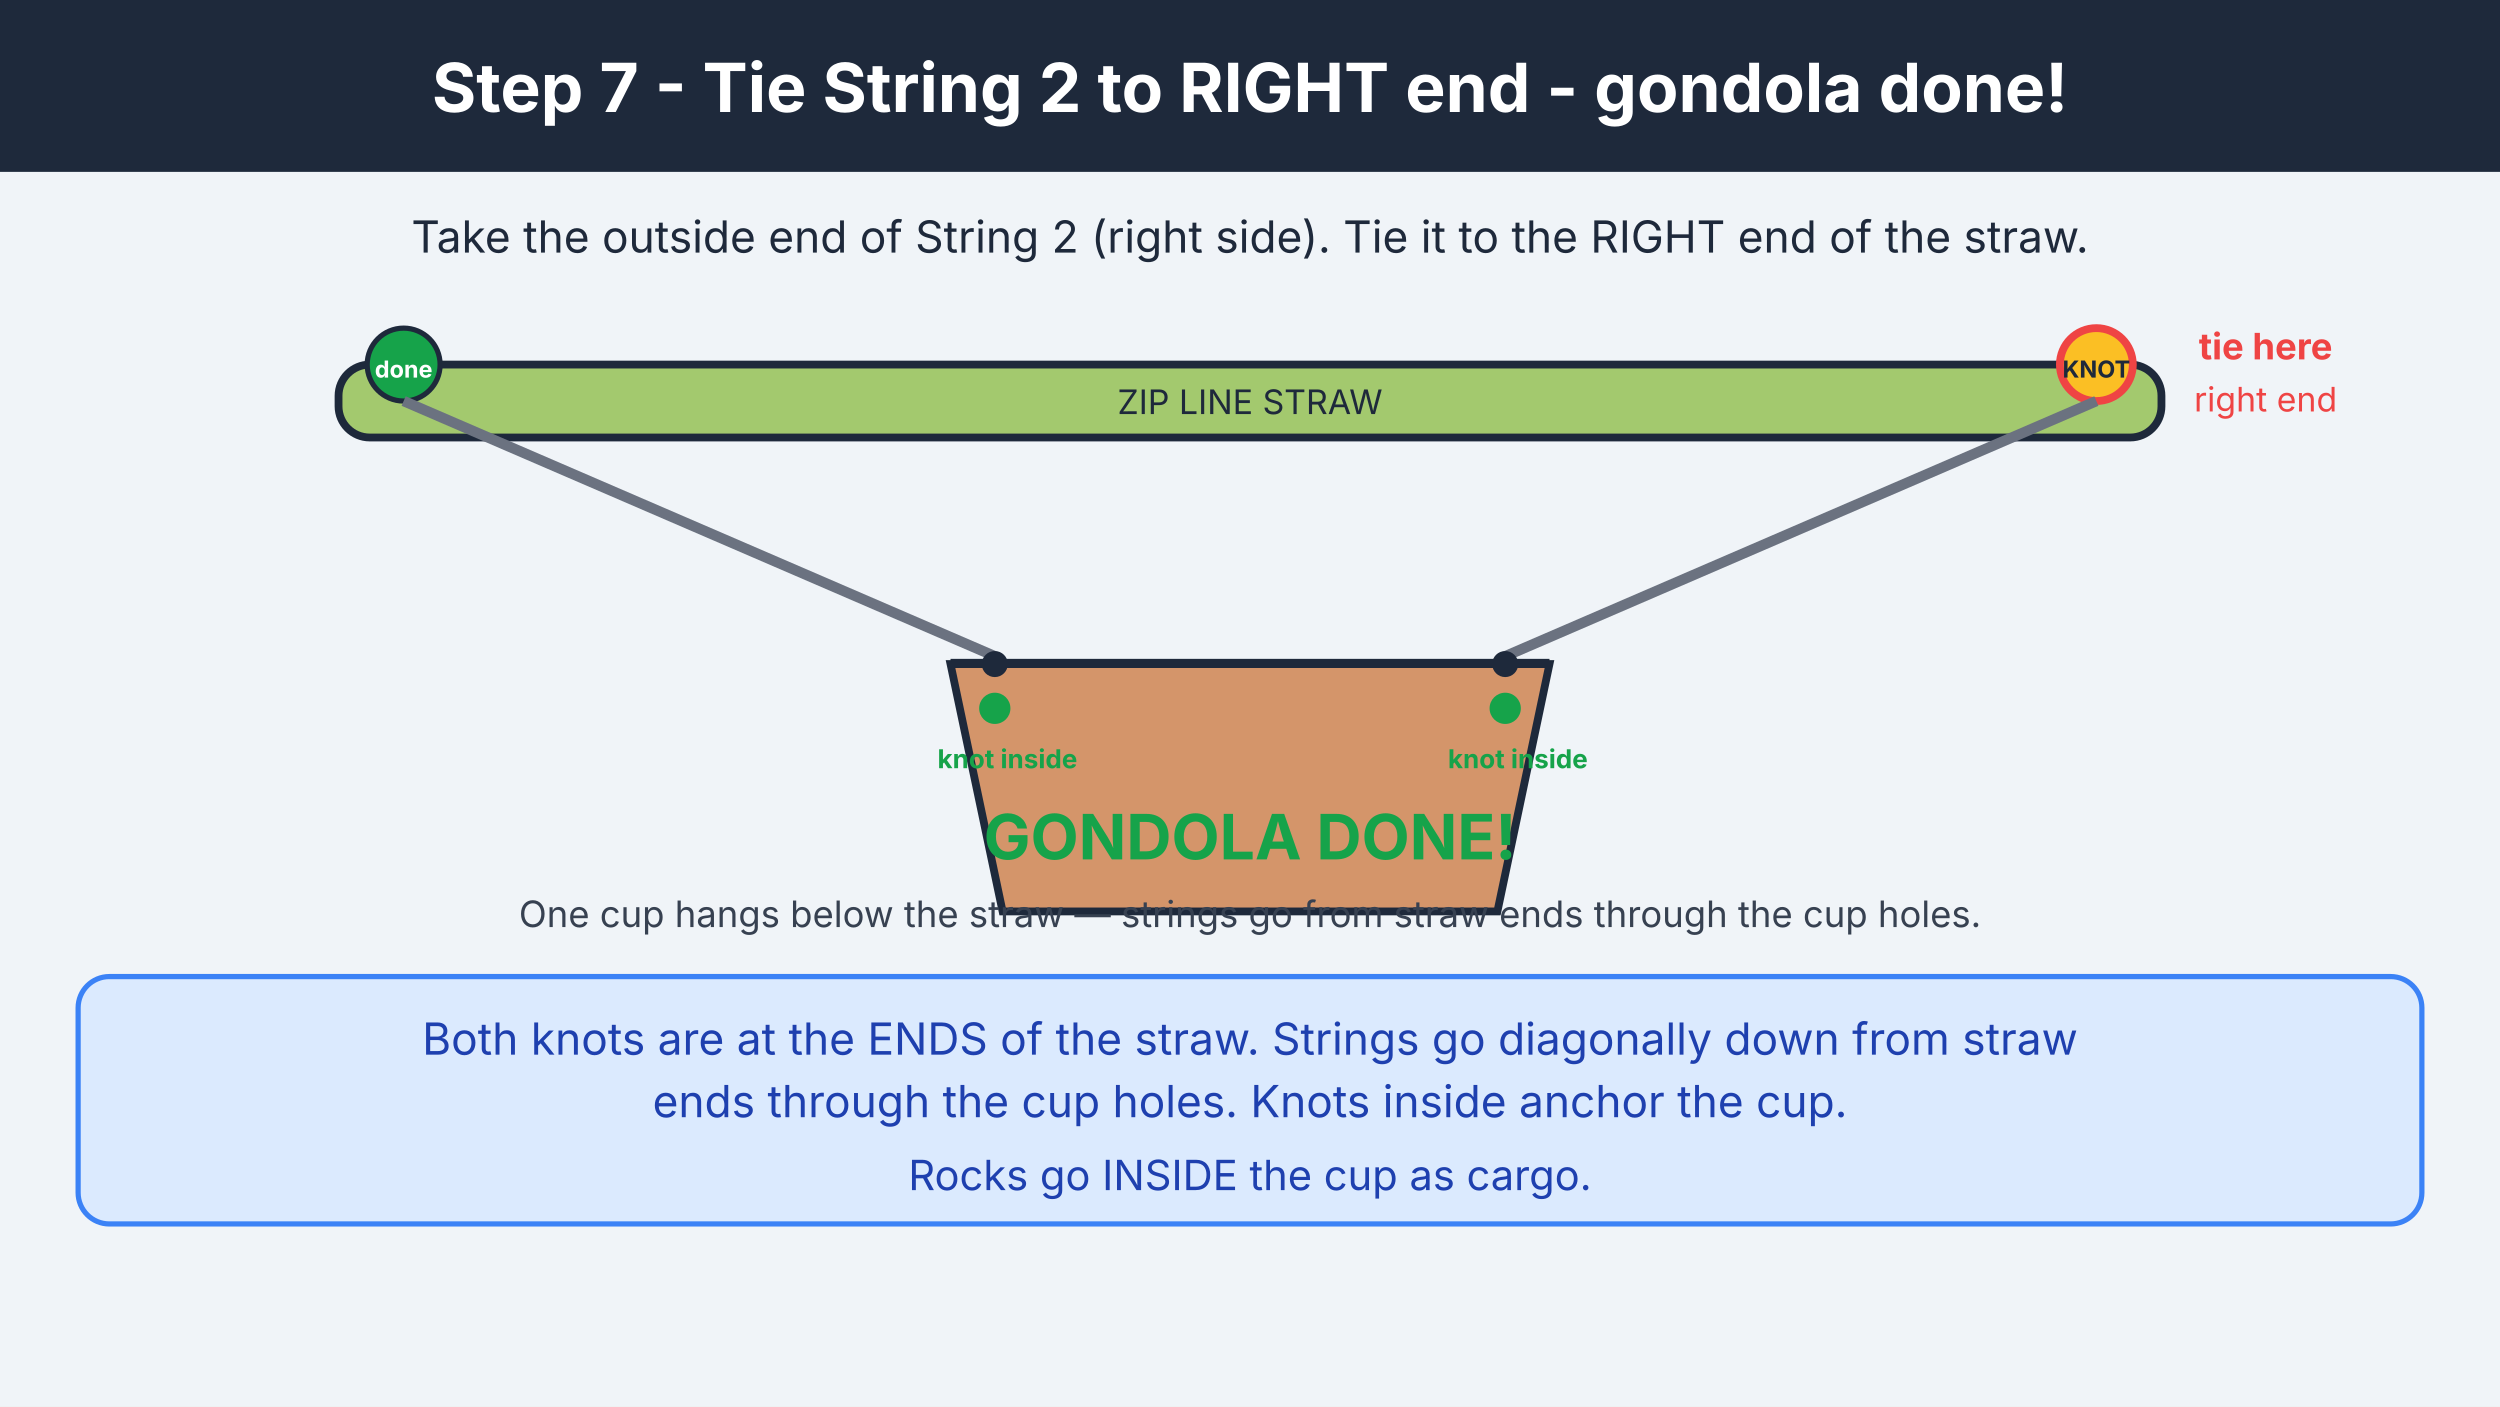
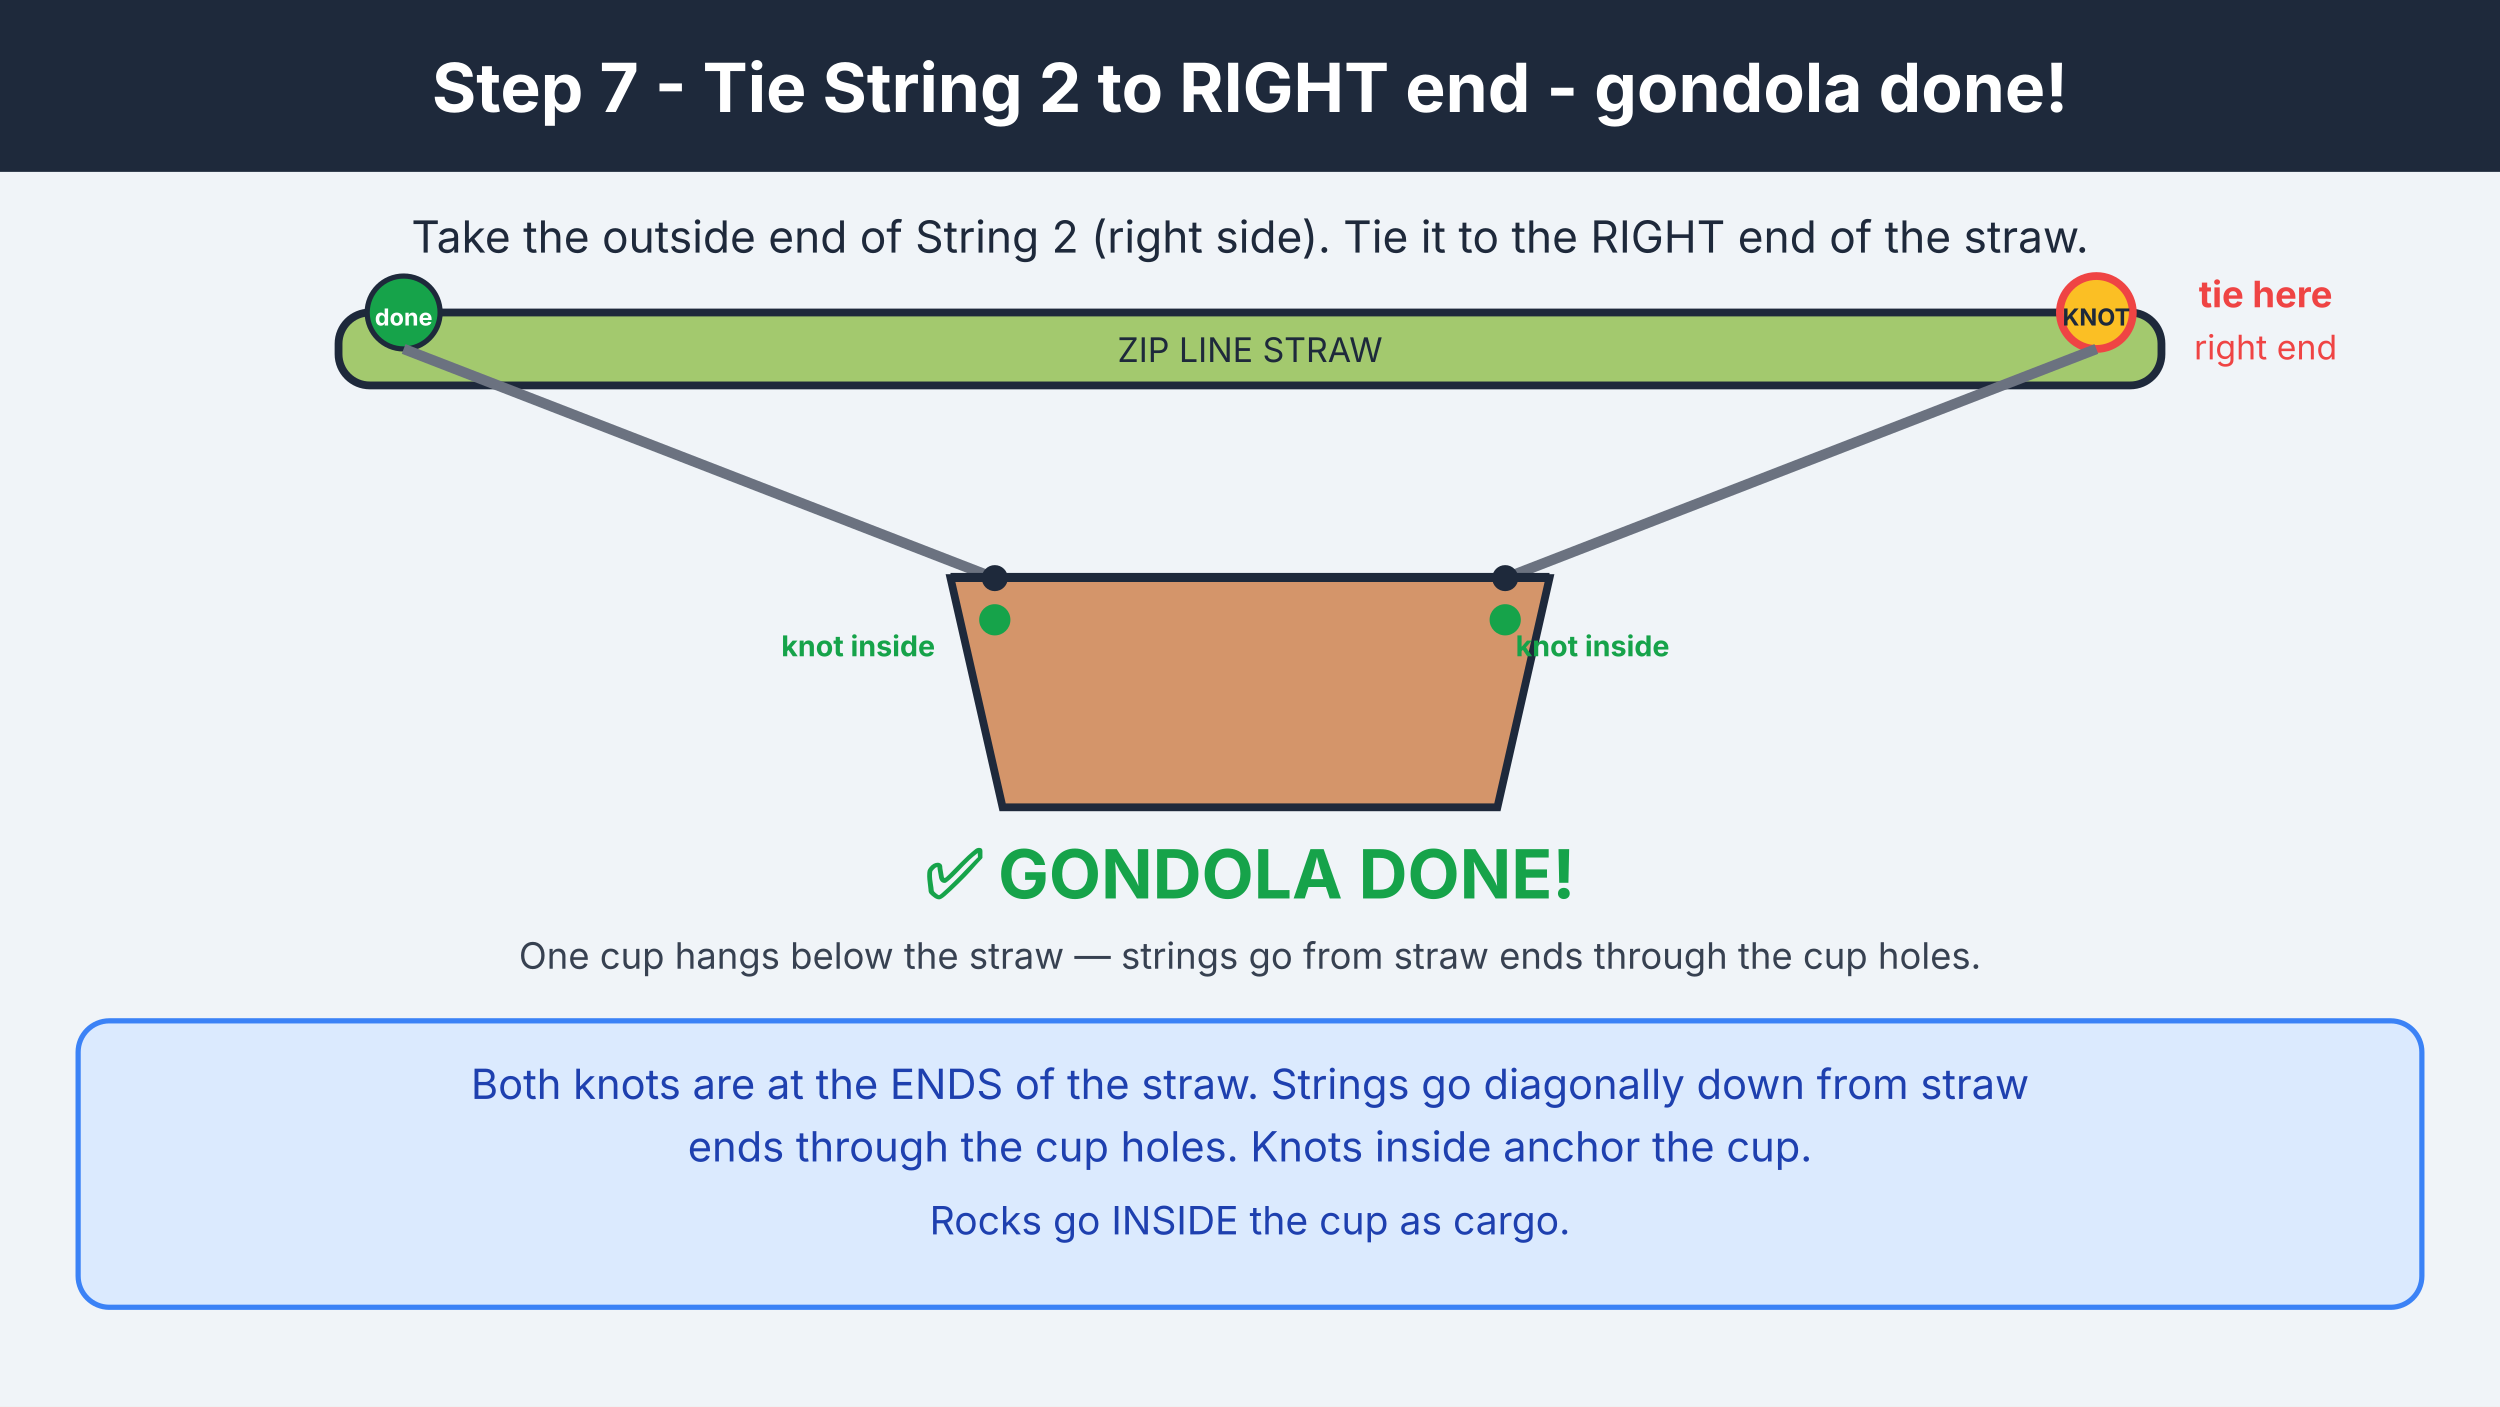
<svg xmlns="http://www.w3.org/2000/svg" viewBox="0 0 960 540" width="960" height="540">
  <rect width="960" height="540" fill="#f0f4f8" />
  <rect width="960" height="66" fill="#1e293b" />
  <text x="480" y="43" font-size="26" font-weight="bold" text-anchor="middle" fill="white" font-family="system-ui,-apple-system,sans-serif">Step 7 - Tie String 2 to RIGHT end - gondola done!</text>
  <text x="480" y="97" font-size="17" text-anchor="middle" fill="#1e293b" font-family="system-ui,-apple-system,sans-serif">Take the outside end of String 2 (right side). Tie it to the RIGHT end of the straw.</text>
-   <rect x="130" y="140" width="700" height="28" fill="#a3c96e" stroke="#1e293b" stroke-width="3" rx="12" />
-   <text x="480" y="159" font-size="13" text-anchor="middle" fill="#1e293b" font-family="system-ui,-apple-system,sans-serif">ZIP LINE STRAW</text>
-   <circle cx="155" cy="140" r="14" fill="#16a34a" stroke="#1e293b" stroke-width="2" />
-   <text x="155" y="145" font-size="9" text-anchor="middle" fill="white" font-weight="bold" font-family="system-ui,-apple-system,sans-serif">done</text>
-   <circle cx="805" cy="140" r="14" fill="#fbbf24" stroke="#ef4444" stroke-width="3" />
-   <text x="805" y="145" font-size="9" text-anchor="middle" fill="#1e293b" font-weight="bold" font-family="system-ui,-apple-system,sans-serif">KNOT</text>
-   <text x="870" y="138" font-size="14" font-weight="bold" fill="#ef4444" text-anchor="middle" font-family="system-ui,-apple-system,sans-serif">tie here</text>
-   <text x="870" y="158" font-size="13" fill="#ef4444" text-anchor="middle" font-family="system-ui,-apple-system,sans-serif">right end</text>
-   <line x1="155" y1="154" x2="382" y2="252" stroke="#6b7280" stroke-width="4" />
-   <line x1="805" y1="154" x2="578" y2="252" stroke="#6b7280" stroke-width="4" />
-   <line x1="365" y1="255" x2="595" y2="255" stroke="#1e293b" stroke-width="4" />
-   <polygon points="365,255 595,255 575,350 385,350" fill="#d4956a" stroke="#1e293b" stroke-width="3" />
-   <circle cx="382" cy="255" r="5" fill="#1e293b" />
-   <circle cx="578" cy="255" r="5" fill="#1e293b" />
-   <circle cx="382" cy="272" r="6" fill="#16a34a" />
-   <text x="360" y="295" font-size="10" fill="#16a34a" font-weight="bold" font-family="system-ui,-apple-system,sans-serif">knot inside</text>
-   <circle cx="578" cy="272" r="6" fill="#16a34a" />
-   <text x="556" y="295" font-size="10" fill="#16a34a" font-weight="bold" font-family="system-ui,-apple-system,sans-serif">knot inside</text>
-   <text x="480" y="330" font-size="24" text-anchor="middle" fill="#16a34a" font-weight="bold" font-family="system-ui,-apple-system,sans-serif">GONDOLA DONE!</text>
-   <text x="480" y="356" font-size="14" text-anchor="middle" fill="#374151" font-family="system-ui,-apple-system,sans-serif">One cup hangs below the straw — strings go from straw ends through the cup holes.</text>
-   <rect x="30" y="375" width="900" height="95" fill="#dbeafe" stroke="#3b82f6" stroke-width="2" rx="12" />
-   <text x="480" y="405" font-size="17" text-anchor="middle" fill="#1e40af" font-family="system-ui,-apple-system,sans-serif">Both knots are at the ENDS of the straw. Strings go diagonally down from straw</text>
-   <text x="480" y="429" font-size="17" text-anchor="middle" fill="#1e40af" font-family="system-ui,-apple-system,sans-serif">ends through the cup holes. Knots inside anchor the cup.</text>
-   <text x="480" y="457" font-size="16" text-anchor="middle" fill="#1e40af" font-family="system-ui,-apple-system,sans-serif">Rocks go INSIDE the cup as cargo.</text>
+   <rect x="130" y="120" width="700" height="28" fill="#a3c96e" stroke="#1e293b" stroke-width="3" rx="12" />
+   <text x="480" y="139" font-size="13" text-anchor="middle" fill="#1e293b" font-family="system-ui,-apple-system,sans-serif">ZIP LINE STRAW</text>
+   <circle cx="155" cy="120" r="14" fill="#16a34a" stroke="#1e293b" stroke-width="2" />
+   <text x="155" y="125" font-size="9" text-anchor="middle" fill="white" font-weight="bold" font-family="system-ui,-apple-system,sans-serif">done</text>
+   <circle cx="805" cy="120" r="14" fill="#fbbf24" stroke="#ef4444" stroke-width="3" />
+   <text x="805" y="125" font-size="9" text-anchor="middle" fill="#1e293b" font-weight="bold" font-family="system-ui,-apple-system,sans-serif">KNOT</text>
+   <text x="870" y="118" font-size="14" font-weight="bold" fill="#ef4444" text-anchor="middle" font-family="system-ui,-apple-system,sans-serif">tie here</text>
+   <text x="870" y="138" font-size="13" fill="#ef4444" text-anchor="middle" font-family="system-ui,-apple-system,sans-serif">right end</text>
+   <line x1="155" y1="134" x2="382" y2="222" stroke="#6b7280" stroke-width="4" />
+   <line x1="805" y1="134" x2="578" y2="222" stroke="#6b7280" stroke-width="4" />
+   <line x1="365" y1="222" x2="595" y2="222" stroke="#1e293b" stroke-width="4" />
+   <polygon points="365,222 595,222 575,310 385,310" fill="#d4956a" stroke="#1e293b" stroke-width="3" />
+   <circle cx="382" cy="222" r="5" fill="#1e293b" />
+   <circle cx="578" cy="222" r="5" fill="#1e293b" />
+   <circle cx="382" cy="238" r="6" fill="#16a34a" />
+   <text x="300" y="252" font-size="11" fill="#16a34a" font-weight="bold" font-family="system-ui,-apple-system,sans-serif">knot inside</text>
+   <circle cx="578" cy="238" r="6" fill="#16a34a" />
+   <text x="582" y="252" font-size="11" fill="#16a34a" font-weight="bold" font-family="system-ui,-apple-system,sans-serif">knot inside</text>
+   <text x="480" y="345" font-size="26" text-anchor="middle" fill="#16a34a" font-weight="bold" font-family="system-ui,-apple-system,sans-serif">✅ GONDOLA DONE!</text>
+   <text x="480" y="372" font-size="14" text-anchor="middle" fill="#374151" font-family="system-ui,-apple-system,sans-serif">One cup hangs below the straw — strings go from straw ends through the cup holes.</text>
+   <rect x="30" y="392" width="900" height="110" fill="#dbeafe" stroke="#3b82f6" stroke-width="2" rx="12" />
+   <text x="480" y="422" font-size="16" text-anchor="middle" fill="#1e40af" font-family="system-ui,-apple-system,sans-serif">Both knots are at the ENDS of the straw. Strings go diagonally down from straw</text>
+   <text x="480" y="446" font-size="16" text-anchor="middle" fill="#1e40af" font-family="system-ui,-apple-system,sans-serif">ends through the cup holes. Knots inside anchor the cup.</text>
+   <text x="480" y="474" font-size="15" text-anchor="middle" fill="#1e40af" font-family="system-ui,-apple-system,sans-serif">Rocks go INSIDE the cup as cargo.</text>
</svg>
